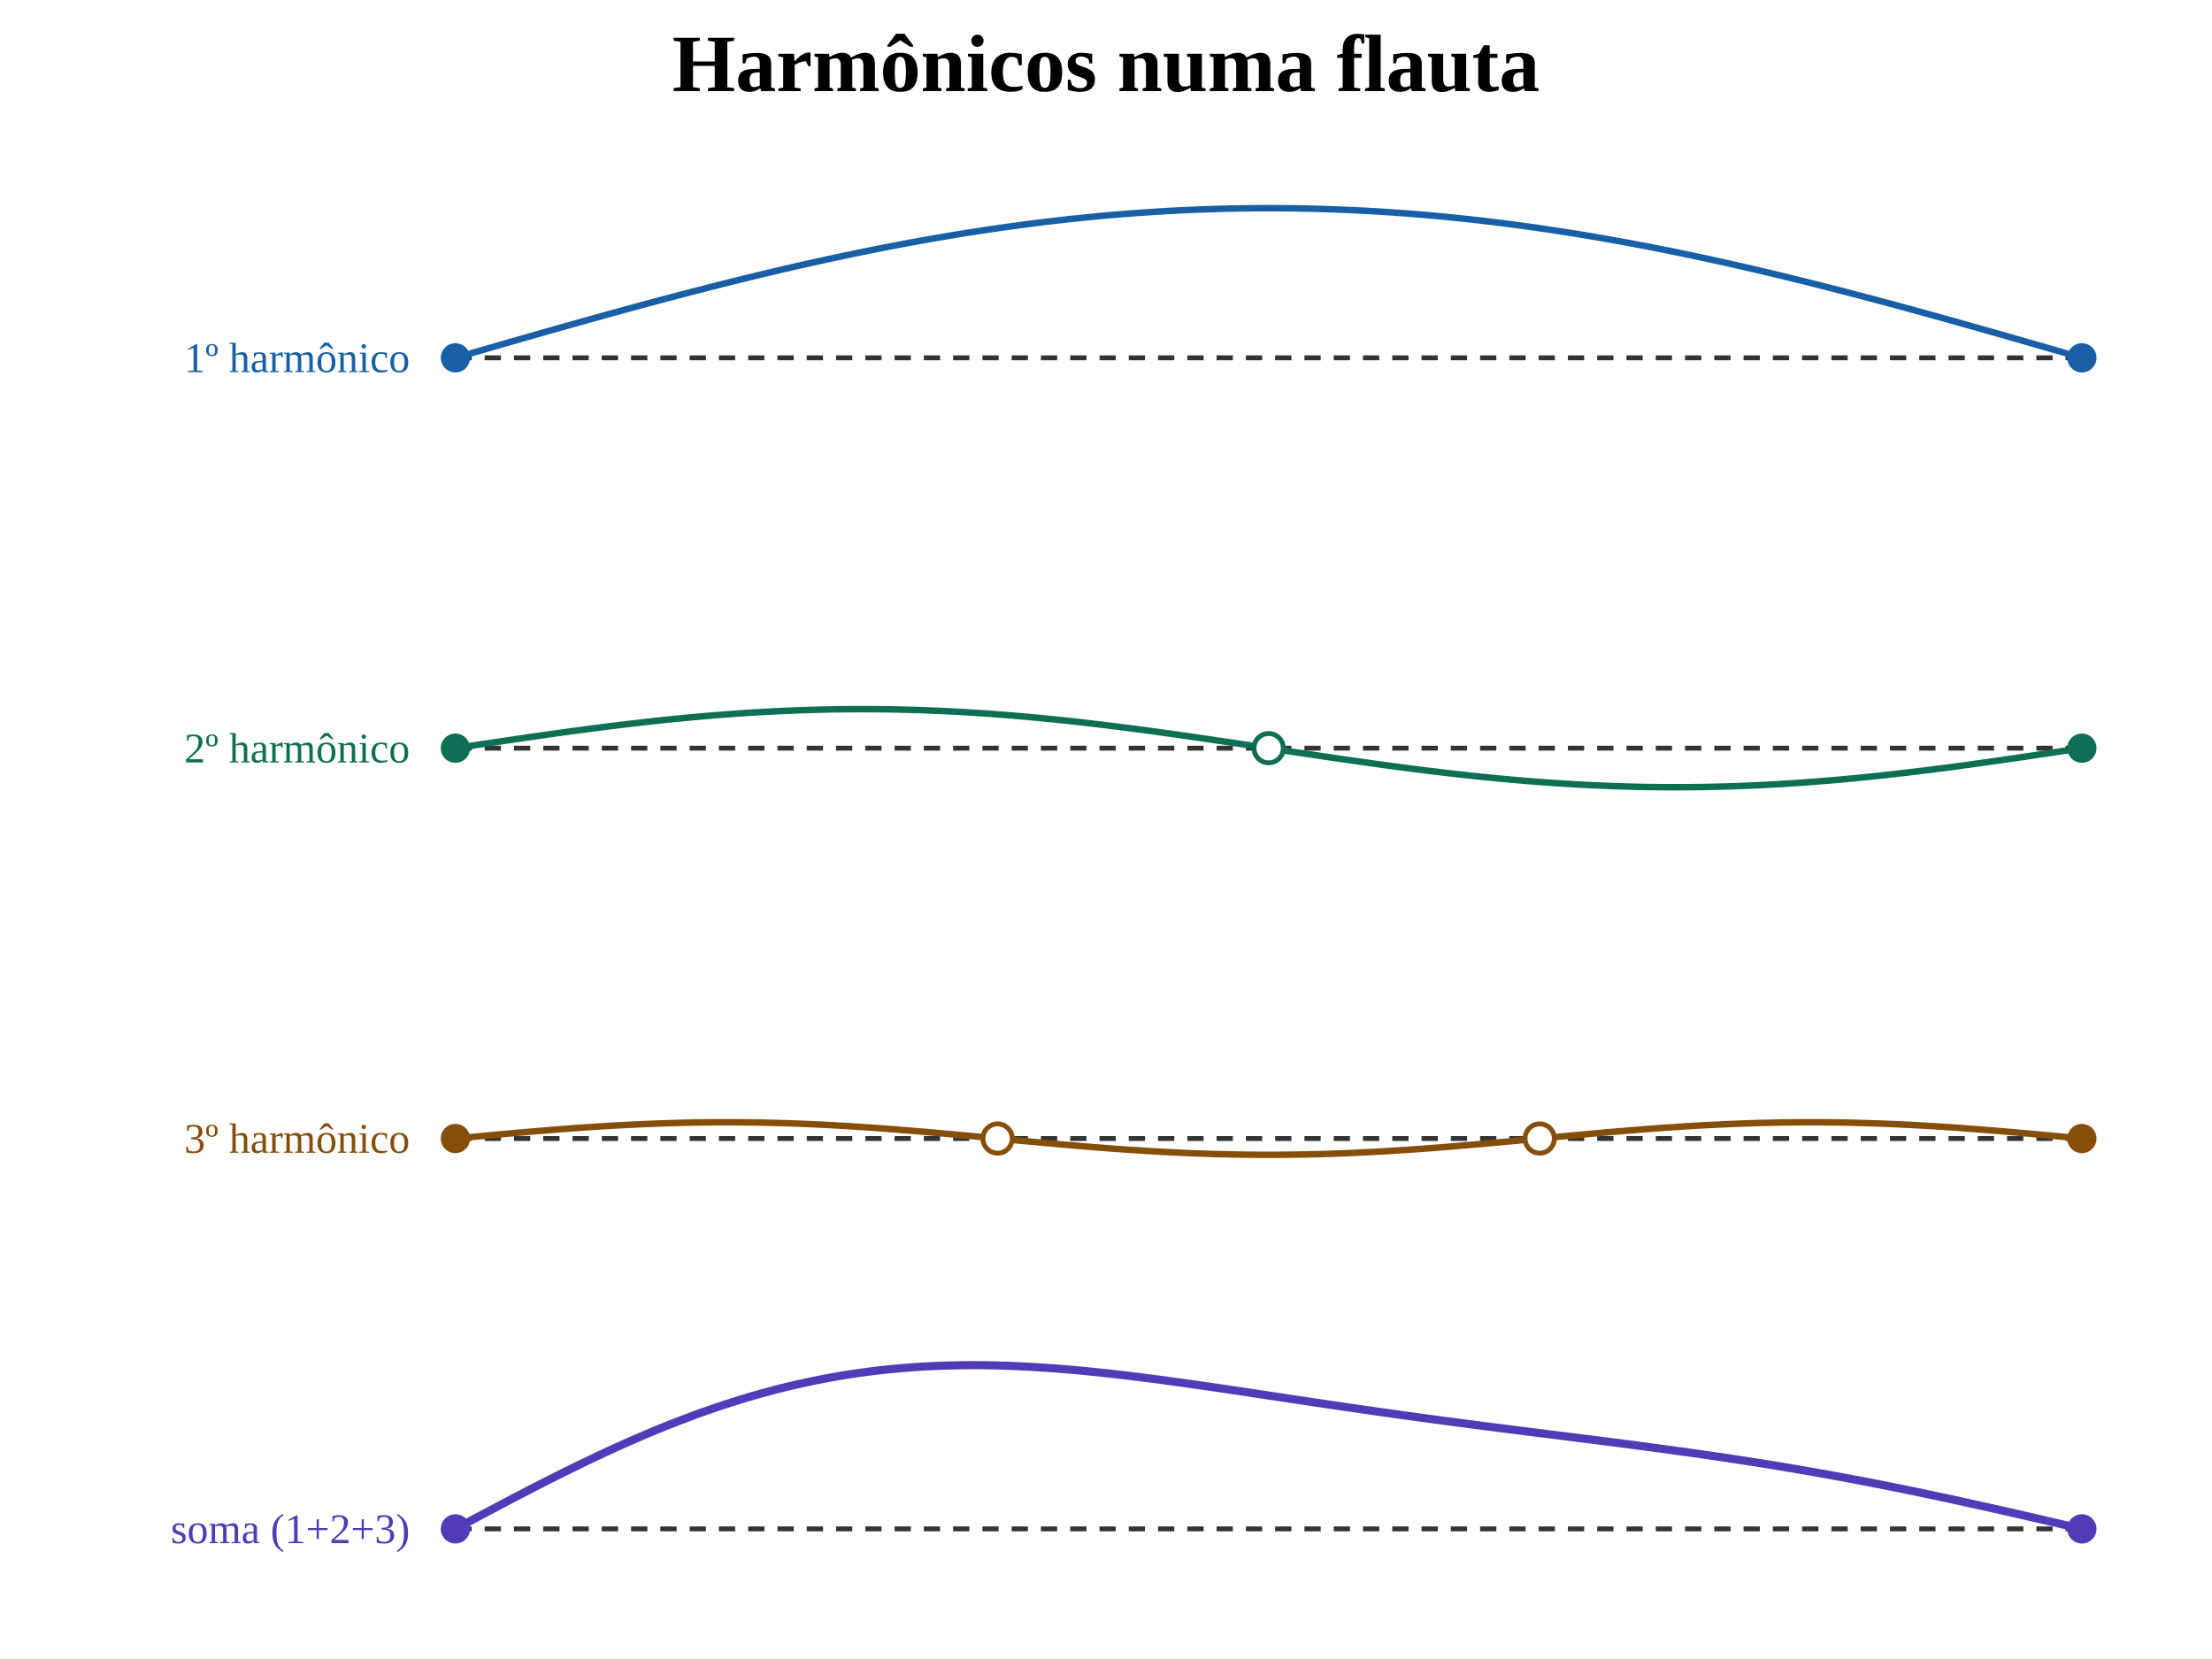
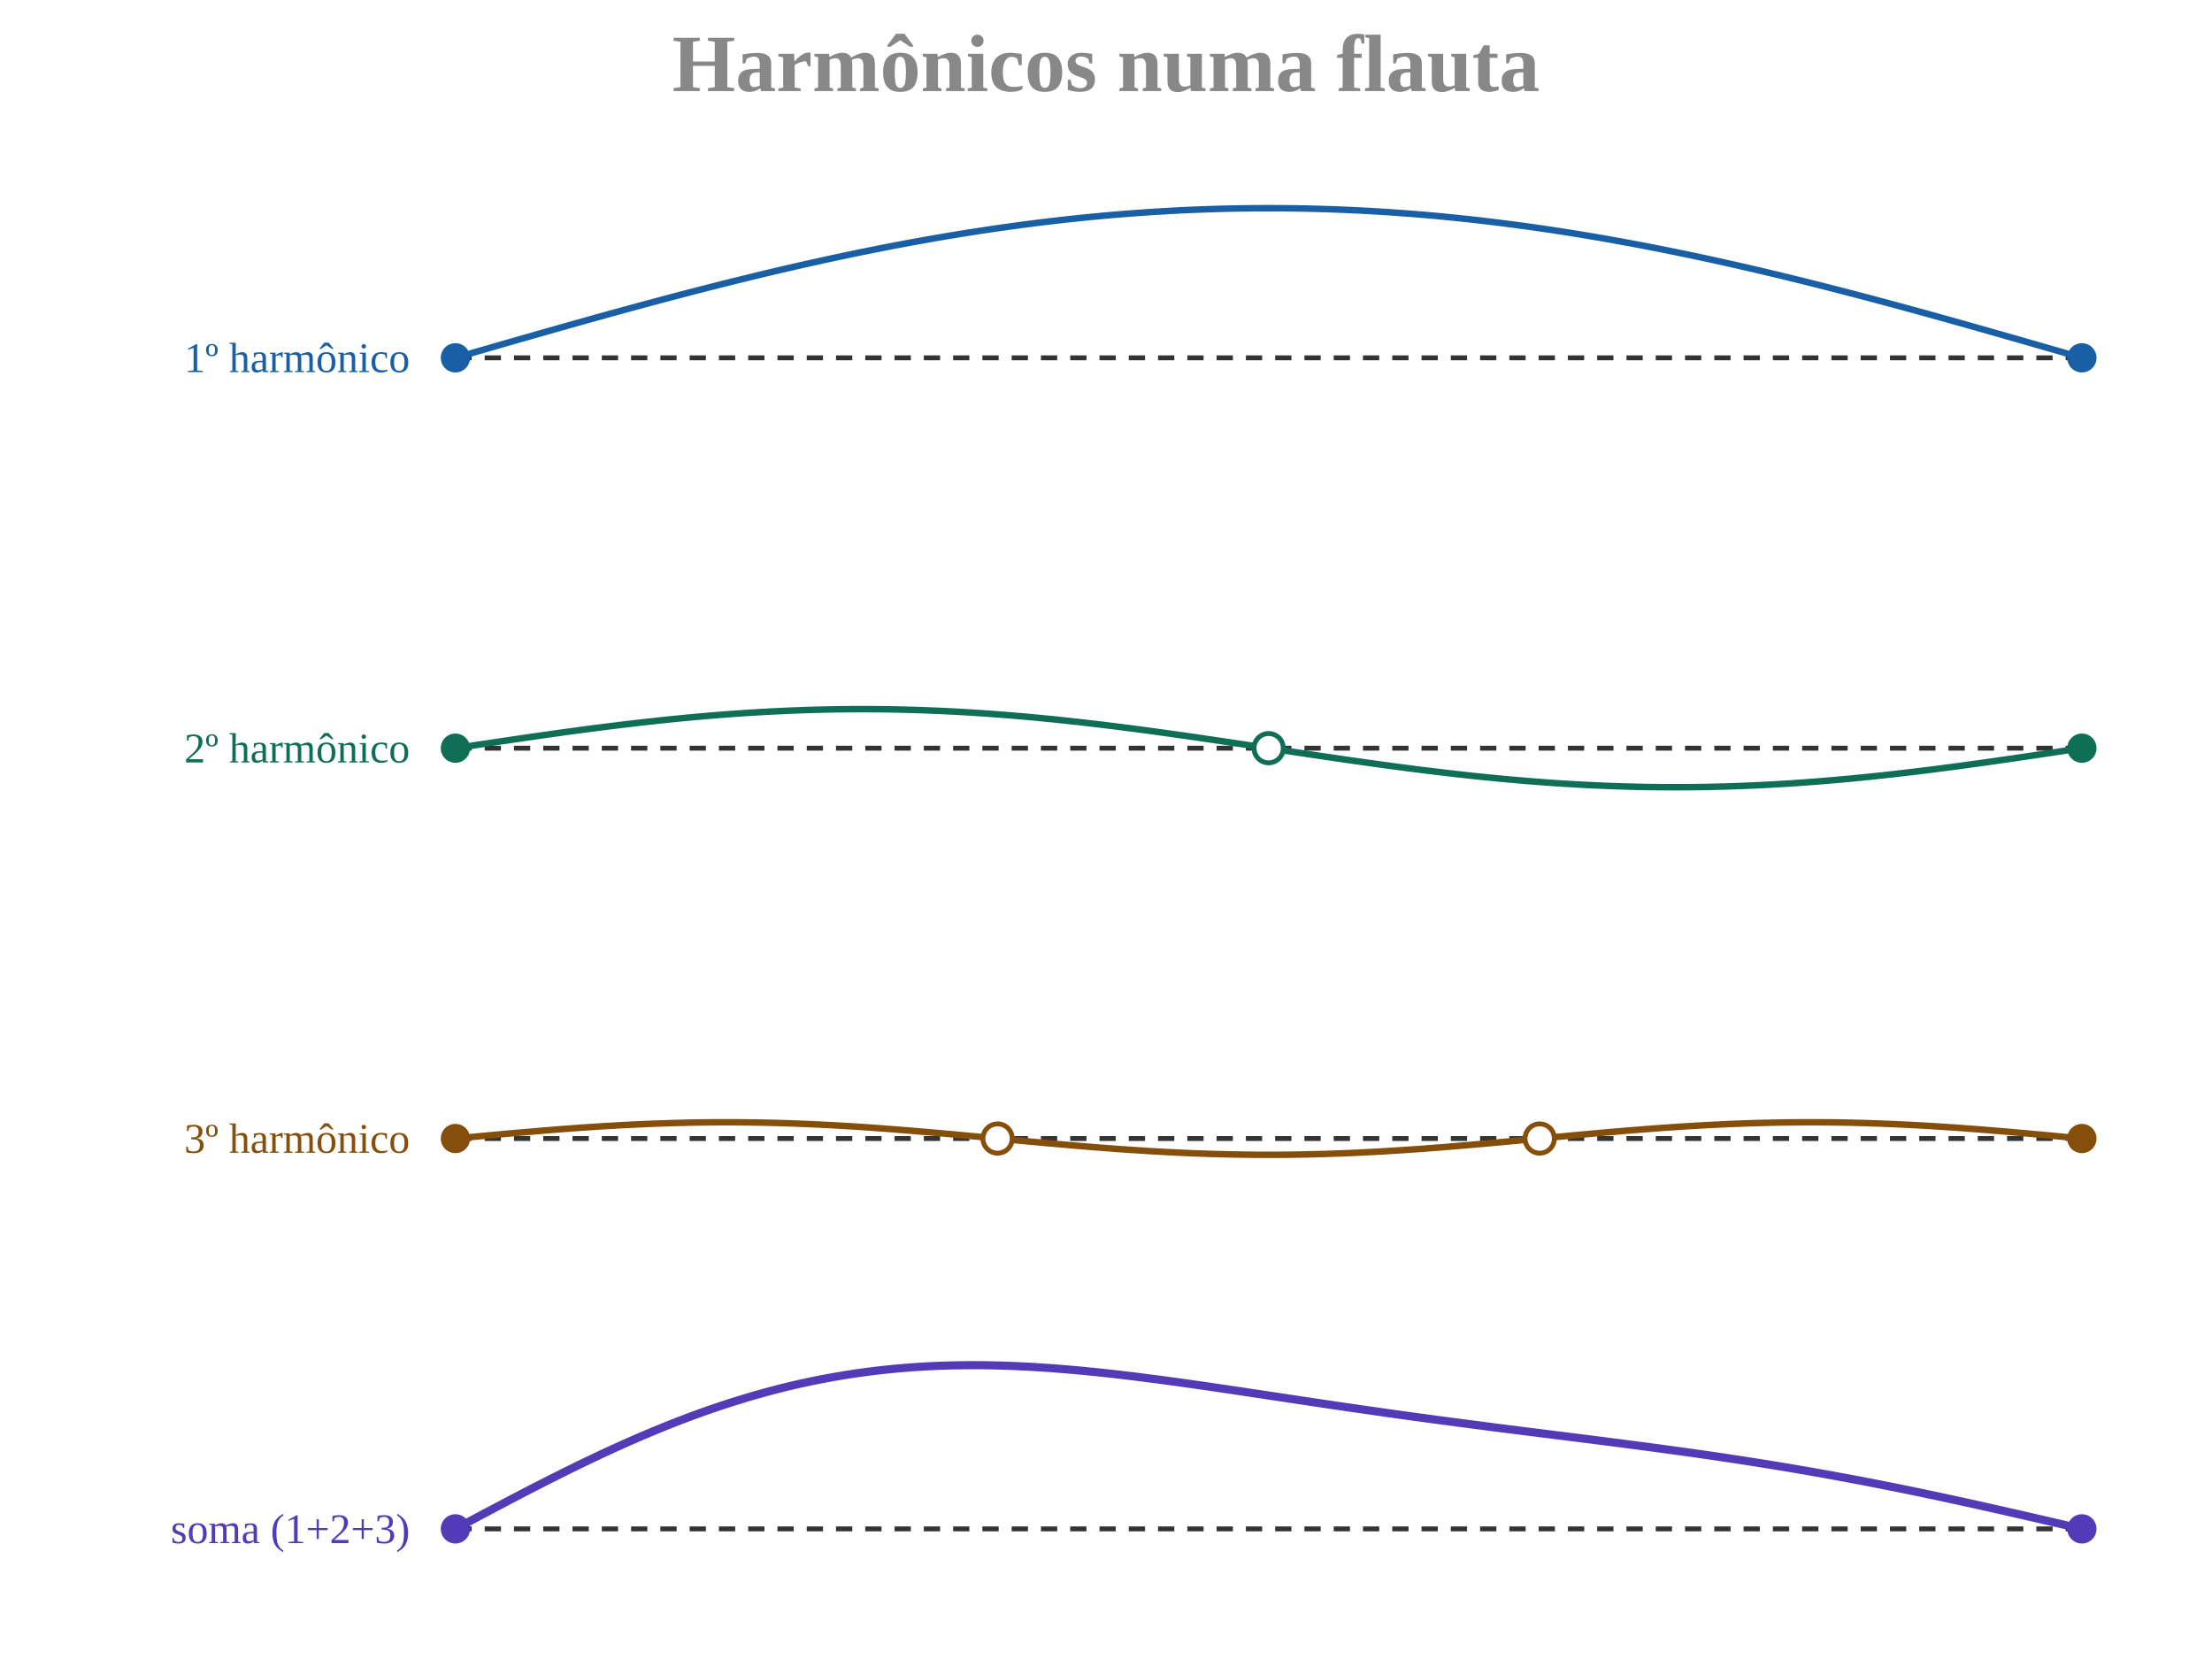
<svg xmlns="http://www.w3.org/2000/svg" viewBox="0 0 680 510" width="100%" role="img" aria-labelledby="svg-title-flauta svg-desc-flauta">
-   <text x="340" y="28" text-anchor="middle" font-size="25" font-family="var(--font-sans, sans-serif)" font-weight="600" fill="currentColor">Harmônicos numa flauta</text>
+   <text x="340" y="28" text-anchor="middle" font-size="25" font-family="var(--font-sans, sans-serif)" font-weight="600" fill="#888888">Harmônicos numa flauta</text>
  <line x1="140" y1="110" x2="640" y2="110" stroke="var(--color-border-tertiary, #333)" stroke-width="1.5" stroke-dasharray="5 4" />
  <path d="M140.00,110.00 L141.25,109.64 L142.50,109.28 L143.75,108.92 L145.00,108.56 L146.25,108.19 L147.50,107.83 L148.75,107.47 L150.00,107.11 L151.25,106.75 L152.50,106.39 L153.75,106.03 L155.00,105.67 L156.25,105.31 L157.50,104.95 L158.75,104.59 L160.00,104.23 L161.25,103.88 L162.50,103.52 L163.75,103.16 L165.00,102.80 L166.25,102.45 L167.50,102.09 L168.75,101.74 L170.00,101.38 L171.25,101.03 L172.50,100.67 L173.75,100.32 L175.00,99.97 L176.25,99.61 L177.50,99.26 L178.75,98.91 L180.00,98.56 L181.25,98.21 L182.50,97.86 L183.75,97.51 L185.00,97.17 L186.25,96.82 L187.50,96.47 L188.75,96.13 L190.00,95.79 L191.25,95.44 L192.50,95.10 L193.75,94.76 L195.00,94.42 L196.25,94.08 L197.50,93.74 L198.75,93.40 L200.00,93.07 L201.25,92.73 L202.50,92.40 L203.75,92.06 L205.00,91.73 L206.25,91.40 L207.50,91.07 L208.75,90.74 L210.00,90.41 L211.25,90.09 L212.50,89.76 L213.75,89.44 L215.00,89.12 L216.25,88.80 L217.50,88.48 L218.75,88.16 L220.00,87.84 L221.25,87.52 L222.50,87.21 L223.75,86.90 L225.00,86.58 L226.25,86.27 L227.50,85.97 L228.75,85.66 L230.00,85.35 L231.25,85.05 L232.50,84.74 L233.75,84.44 L235.00,84.14 L236.25,83.85 L237.50,83.55 L238.75,83.25 L240.00,82.96 L241.25,82.67 L242.50,82.38 L243.75,82.09 L245.00,81.81 L246.25,81.52 L247.50,81.24 L248.75,80.96 L250.00,80.68 L251.25,80.40 L252.50,80.13 L253.75,79.85 L255.00,79.58 L256.25,79.31 L257.50,79.04 L258.75,78.78 L260.00,78.51 L261.25,78.25 L262.50,77.99 L263.75,77.73 L265.00,77.47 L266.25,77.22 L267.50,76.97 L268.75,76.72 L270.00,76.47 L271.25,76.22 L272.50,75.98 L273.75,75.73 L275.00,75.49 L276.25,75.26 L277.50,75.02 L278.75,74.79 L280.00,74.56 L281.25,74.33 L282.50,74.10 L283.75,73.88 L285.00,73.65 L286.25,73.43 L287.50,73.21 L288.75,73.00 L290.00,72.79 L291.25,72.57 L292.50,72.37 L293.75,72.16 L295.00,71.95 L296.25,71.75 L297.50,71.55 L298.75,71.36 L300.00,71.16 L301.25,70.97 L302.50,70.78 L303.75,70.59 L305.00,70.41 L306.25,70.22 L307.50,70.04 L308.75,69.87 L310.00,69.69 L311.25,69.52 L312.50,69.35 L313.75,69.18 L315.00,69.01 L316.25,68.85 L317.50,68.69 L318.75,68.53 L320.00,68.38 L321.25,68.23 L322.50,68.08 L323.75,67.93 L325.00,67.78 L326.25,67.64 L327.50,67.50 L328.75,67.36 L330.00,67.23 L331.25,67.10 L332.50,66.97 L333.75,66.84 L335.00,66.72 L336.25,66.60 L337.50,66.48 L338.75,66.36 L340.00,66.25 L341.25,66.14 L342.50,66.03 L343.75,65.93 L345.00,65.83 L346.25,65.73 L347.50,65.63 L348.75,65.54 L350.00,65.45 L351.25,65.36 L352.50,65.27 L353.75,65.19 L355.00,65.11 L356.25,65.03 L357.50,64.96 L358.75,64.88 L360.00,64.81 L361.25,64.75 L362.50,64.68 L363.75,64.62 L365.00,64.57 L366.25,64.51 L367.50,64.46 L368.75,64.41 L370.00,64.36 L371.25,64.32 L372.50,64.28 L373.75,64.24 L375.00,64.20 L376.25,64.17 L377.50,64.14 L378.75,64.11 L380.00,64.09 L381.25,64.07 L382.50,64.05 L383.75,64.04 L385.00,64.02 L386.25,64.01 L387.50,64.01 L388.75,64.00 L390.00,64.00 L391.25,64.00 L392.50,64.01 L393.75,64.01 L395.00,64.02 L396.25,64.04 L397.50,64.05 L398.75,64.07 L400.00,64.09 L401.25,64.11 L402.50,64.14 L403.75,64.17 L405.00,64.20 L406.25,64.24 L407.50,64.28 L408.75,64.32 L410.00,64.36 L411.25,64.41 L412.50,64.46 L413.75,64.51 L415.00,64.57 L416.25,64.62 L417.50,64.68 L418.75,64.75 L420.00,64.81 L421.25,64.88 L422.50,64.96 L423.75,65.03 L425.00,65.11 L426.25,65.19 L427.50,65.27 L428.75,65.36 L430.00,65.45 L431.25,65.54 L432.50,65.63 L433.75,65.73 L435.00,65.83 L436.25,65.93 L437.50,66.03 L438.75,66.14 L440.00,66.25 L441.25,66.36 L442.50,66.48 L443.75,66.60 L445.00,66.72 L446.25,66.84 L447.50,66.97 L448.75,67.10 L450.00,67.23 L451.25,67.36 L452.50,67.50 L453.75,67.64 L455.00,67.78 L456.25,67.93 L457.50,68.08 L458.75,68.23 L460.00,68.38 L461.25,68.53 L462.50,68.69 L463.75,68.85 L465.00,69.01 L466.25,69.18 L467.50,69.35 L468.75,69.52 L470.00,69.69 L471.25,69.87 L472.50,70.04 L473.75,70.22 L475.00,70.41 L476.25,70.59 L477.50,70.78 L478.75,70.97 L480.00,71.16 L481.25,71.36 L482.50,71.55 L483.75,71.75 L485.00,71.95 L486.25,72.16 L487.50,72.37 L488.75,72.57 L490.00,72.79 L491.25,73.00 L492.50,73.21 L493.75,73.43 L495.00,73.65 L496.25,73.88 L497.50,74.10 L498.75,74.33 L500.00,74.56 L501.25,74.79 L502.50,75.02 L503.75,75.26 L505.00,75.49 L506.25,75.73 L507.50,75.98 L508.75,76.22 L510.00,76.47 L511.25,76.72 L512.50,76.97 L513.75,77.22 L515.00,77.47 L516.25,77.73 L517.50,77.99 L518.75,78.25 L520.00,78.51 L521.25,78.78 L522.50,79.04 L523.75,79.31 L525.00,79.58 L526.25,79.85 L527.50,80.13 L528.75,80.40 L530.00,80.68 L531.25,80.96 L532.50,81.24 L533.75,81.52 L535.00,81.81 L536.25,82.09 L537.50,82.38 L538.75,82.67 L540.00,82.96 L541.25,83.25 L542.50,83.55 L543.75,83.85 L545.00,84.14 L546.25,84.44 L547.50,84.74 L548.75,85.05 L550.00,85.35 L551.25,85.66 L552.50,85.97 L553.75,86.27 L555.00,86.58 L556.25,86.90 L557.50,87.21 L558.75,87.52 L560.00,87.84 L561.25,88.16 L562.50,88.48 L563.75,88.80 L565.00,89.12 L566.25,89.44 L567.50,89.76 L568.75,90.09 L570.00,90.41 L571.25,90.74 L572.50,91.07 L573.75,91.40 L575.00,91.73 L576.25,92.06 L577.50,92.40 L578.75,92.73 L580.00,93.07 L581.25,93.40 L582.50,93.74 L583.75,94.08 L585.00,94.42 L586.25,94.76 L587.50,95.10 L588.75,95.44 L590.00,95.79 L591.25,96.13 L592.50,96.47 L593.75,96.82 L595.00,97.17 L596.25,97.51 L597.50,97.86 L598.75,98.21 L600.00,98.56 L601.25,98.91 L602.50,99.26 L603.75,99.61 L605.00,99.97 L606.25,100.32 L607.50,100.67 L608.75,101.03 L610.00,101.38 L611.25,101.74 L612.50,102.09 L613.75,102.45 L615.00,102.80 L616.25,103.16 L617.50,103.52 L618.75,103.88 L620.00,104.23 L621.25,104.59 L622.50,104.95 L623.75,105.31 L625.00,105.67 L626.25,106.03 L627.50,106.39 L628.75,106.75 L630.00,107.11 L631.25,107.47 L632.50,107.83 L633.75,108.19 L635.00,108.56 L636.25,108.92 L637.50,109.28 L638.75,109.64 L640.00,110.00" fill="none" stroke="#185FA5" stroke-width="2" stroke-linecap="round" stroke-linejoin="round" />
  <circle cx="140" cy="110" r="4.5" fill="#185FA5" />
  <circle cx="640" cy="110" r="4.5" fill="#185FA5" />
  <text x="126" y="110" text-anchor="end" dominant-baseline="central" font-size="13" font-family="var(--font-sans, sans-serif)" font-weight="400" fill="#185FA5">1º harmônico</text>
  <line x1="140" y1="230" x2="640" y2="230" stroke="var(--color-border-tertiary, #333)" stroke-width="1.5" stroke-dasharray="5 4" />
  <path d="M140.00,230.00 L141.25,229.81 L142.50,229.62 L143.75,229.43 L145.00,229.25 L146.25,229.06 L147.50,228.87 L148.75,228.68 L150.00,228.50 L151.25,228.31 L152.50,228.12 L153.75,227.94 L155.00,227.75 L156.25,227.57 L157.50,227.38 L158.75,227.20 L160.00,227.02 L161.25,226.83 L162.50,226.65 L163.75,226.47 L165.00,226.29 L166.25,226.11 L167.50,225.94 L168.75,225.76 L170.00,225.58 L171.25,225.41 L172.50,225.23 L173.75,225.06 L175.00,224.89 L176.25,224.72 L177.50,224.55 L178.75,224.38 L180.00,224.22 L181.25,224.05 L182.50,223.89 L183.75,223.73 L185.00,223.57 L186.25,223.41 L187.50,223.25 L188.75,223.10 L190.00,222.95 L191.25,222.79 L192.50,222.65 L193.75,222.50 L195.00,222.35 L196.25,222.21 L197.50,222.06 L198.75,221.92 L200.00,221.79 L201.25,221.65 L202.50,221.51 L203.75,221.38 L205.00,221.25 L206.25,221.12 L207.50,221.00 L208.75,220.88 L210.00,220.75 L211.25,220.63 L212.50,220.52 L213.75,220.40 L215.00,220.29 L216.25,220.18 L217.50,220.08 L218.75,219.97 L220.00,219.87 L221.25,219.77 L222.50,219.67 L223.75,219.58 L225.00,219.48 L226.25,219.39 L227.50,219.31 L228.75,219.22 L230.00,219.14 L231.25,219.06 L232.50,218.99 L233.75,218.91 L235.00,218.84 L236.25,218.77 L237.50,218.71 L238.75,218.65 L240.00,218.59 L241.25,218.53 L242.50,218.48 L243.75,218.43 L245.00,218.38 L246.25,218.33 L247.50,218.29 L248.75,218.25 L250.00,218.21 L251.25,218.18 L252.50,218.15 L253.75,218.12 L255.00,218.09 L256.25,218.07 L257.50,218.05 L258.75,218.04 L260.00,218.02 L261.25,218.01 L262.50,218.01 L263.75,218.00 L265.00,218.00 L266.25,218.00 L267.50,218.01 L268.75,218.01 L270.00,218.02 L271.25,218.04 L272.50,218.05 L273.75,218.07 L275.00,218.09 L276.25,218.12 L277.50,218.15 L278.75,218.18 L280.00,218.21 L281.25,218.25 L282.50,218.29 L283.75,218.33 L285.00,218.38 L286.25,218.43 L287.50,218.48 L288.75,218.53 L290.00,218.59 L291.25,218.65 L292.50,218.71 L293.75,218.77 L295.00,218.84 L296.25,218.91 L297.50,218.99 L298.75,219.06 L300.00,219.14 L301.25,219.22 L302.50,219.31 L303.75,219.39 L305.00,219.48 L306.25,219.58 L307.50,219.67 L308.75,219.77 L310.00,219.87 L311.25,219.97 L312.50,220.08 L313.75,220.18 L315.00,220.29 L316.25,220.40 L317.50,220.52 L318.75,220.63 L320.00,220.75 L321.25,220.88 L322.50,221.00 L323.75,221.12 L325.00,221.25 L326.25,221.38 L327.50,221.51 L328.75,221.65 L330.00,221.79 L331.25,221.92 L332.50,222.06 L333.75,222.21 L335.00,222.35 L336.25,222.50 L337.50,222.65 L338.75,222.79 L340.00,222.95 L341.25,223.10 L342.50,223.25 L343.75,223.41 L345.00,223.57 L346.25,223.73 L347.50,223.89 L348.75,224.05 L350.00,224.22 L351.25,224.38 L352.50,224.55 L353.75,224.72 L355.00,224.89 L356.25,225.06 L357.50,225.23 L358.75,225.41 L360.00,225.58 L361.25,225.76 L362.50,225.94 L363.75,226.11 L365.00,226.29 L366.25,226.47 L367.50,226.65 L368.75,226.83 L370.00,227.02 L371.25,227.20 L372.50,227.38 L373.75,227.57 L375.00,227.75 L376.25,227.94 L377.50,228.12 L378.75,228.31 L380.00,228.50 L381.25,228.68 L382.50,228.87 L383.75,229.06 L385.00,229.25 L386.25,229.43 L387.50,229.62 L388.75,229.81 L390.00,230.00 L391.25,230.19 L392.50,230.38 L393.75,230.57 L395.00,230.75 L396.25,230.94 L397.50,231.13 L398.75,231.32 L400.00,231.50 L401.25,231.69 L402.50,231.88 L403.75,232.06 L405.00,232.25 L406.25,232.43 L407.50,232.62 L408.75,232.80 L410.00,232.98 L411.25,233.17 L412.50,233.35 L413.75,233.53 L415.00,233.71 L416.25,233.89 L417.50,234.06 L418.75,234.24 L420.00,234.42 L421.25,234.59 L422.50,234.77 L423.75,234.94 L425.00,235.11 L426.25,235.28 L427.50,235.45 L428.75,235.62 L430.00,235.78 L431.25,235.95 L432.50,236.11 L433.75,236.27 L435.00,236.43 L436.25,236.59 L437.50,236.75 L438.75,236.90 L440.00,237.05 L441.25,237.21 L442.50,237.35 L443.75,237.50 L445.00,237.65 L446.25,237.79 L447.50,237.94 L448.75,238.08 L450.00,238.21 L451.25,238.35 L452.50,238.49 L453.75,238.62 L455.00,238.75 L456.25,238.88 L457.50,239.00 L458.75,239.12 L460.00,239.25 L461.25,239.37 L462.50,239.48 L463.75,239.60 L465.00,239.71 L466.25,239.82 L467.50,239.92 L468.75,240.03 L470.00,240.13 L471.25,240.23 L472.50,240.33 L473.75,240.42 L475.00,240.52 L476.25,240.61 L477.50,240.69 L478.75,240.78 L480.00,240.86 L481.25,240.94 L482.50,241.01 L483.75,241.09 L485.00,241.16 L486.25,241.23 L487.50,241.29 L488.75,241.35 L490.00,241.41 L491.25,241.47 L492.50,241.52 L493.75,241.57 L495.00,241.62 L496.25,241.67 L497.50,241.71 L498.75,241.75 L500.00,241.79 L501.25,241.82 L502.50,241.85 L503.75,241.88 L505.00,241.91 L506.25,241.93 L507.50,241.95 L508.75,241.96 L510.00,241.98 L511.25,241.99 L512.50,241.99 L513.75,242.00 L515.00,242.00 L516.25,242.00 L517.50,241.99 L518.75,241.99 L520.00,241.98 L521.25,241.96 L522.50,241.95 L523.75,241.93 L525.00,241.91 L526.25,241.88 L527.50,241.85 L528.75,241.82 L530.00,241.79 L531.25,241.75 L532.50,241.71 L533.75,241.67 L535.00,241.62 L536.25,241.57 L537.50,241.52 L538.75,241.47 L540.00,241.41 L541.25,241.35 L542.50,241.29 L543.75,241.23 L545.00,241.16 L546.25,241.09 L547.50,241.01 L548.75,240.94 L550.00,240.86 L551.25,240.78 L552.50,240.69 L553.75,240.61 L555.00,240.52 L556.25,240.42 L557.50,240.33 L558.75,240.23 L560.00,240.13 L561.25,240.03 L562.50,239.92 L563.75,239.82 L565.00,239.71 L566.25,239.60 L567.50,239.48 L568.75,239.37 L570.00,239.25 L571.25,239.12 L572.50,239.00 L573.75,238.88 L575.00,238.75 L576.25,238.62 L577.50,238.49 L578.75,238.35 L580.00,238.21 L581.25,238.08 L582.50,237.94 L583.75,237.79 L585.00,237.65 L586.25,237.50 L587.50,237.35 L588.75,237.21 L590.00,237.05 L591.25,236.90 L592.50,236.75 L593.75,236.59 L595.00,236.43 L596.25,236.27 L597.50,236.11 L598.75,235.95 L600.00,235.78 L601.25,235.62 L602.50,235.45 L603.75,235.28 L605.00,235.11 L606.25,234.94 L607.50,234.77 L608.75,234.59 L610.00,234.42 L611.25,234.24 L612.50,234.06 L613.75,233.89 L615.00,233.71 L616.25,233.53 L617.50,233.35 L618.75,233.17 L620.00,232.98 L621.25,232.80 L622.50,232.62 L623.75,232.43 L625.00,232.25 L626.25,232.06 L627.50,231.88 L628.75,231.69 L630.00,231.50 L631.25,231.32 L632.50,231.13 L633.75,230.94 L635.00,230.75 L636.25,230.57 L637.50,230.38 L638.75,230.19 L640.00,230.00" fill="none" stroke="#0F6E56" stroke-width="2" stroke-linecap="round" stroke-linejoin="round" />
  <circle cx="140" cy="230" r="4.5" fill="#0F6E56" />
  <circle cx="640" cy="230" r="4.5" fill="#0F6E56" />
  <circle cx="390.00" cy="230" r="4.5" fill="var(--color-background-primary, #fff)" stroke="#0F6E56" stroke-width="1.5" />
  <text x="126" y="230" text-anchor="end" dominant-baseline="central" font-size="13" font-family="var(--font-sans, sans-serif)" font-weight="400" fill="#0F6E56">2º harmônico</text>
  <line x1="140" y1="350" x2="640" y2="350" stroke="var(--color-border-tertiary, #333)" stroke-width="1.5" stroke-dasharray="5 4" />
  <path d="M140.00,350.00 L141.25,349.88 L142.50,349.76 L143.75,349.65 L145.00,349.53 L146.25,349.41 L147.50,349.30 L148.75,349.18 L150.00,349.06 L151.25,348.95 L152.50,348.83 L153.75,348.72 L155.00,348.61 L156.25,348.49 L157.50,348.38 L158.75,348.27 L160.00,348.16 L161.25,348.05 L162.50,347.94 L163.75,347.84 L165.00,347.73 L166.25,347.63 L167.50,347.52 L168.75,347.42 L170.00,347.32 L171.25,347.22 L172.50,347.12 L173.75,347.03 L175.00,346.94 L176.25,346.84 L177.50,346.75 L178.75,346.66 L180.00,346.58 L181.25,346.49 L182.50,346.41 L183.75,346.33 L185.00,346.25 L186.25,346.17 L187.50,346.10 L188.75,346.03 L190.00,345.95 L191.25,345.89 L192.50,345.82 L193.75,345.76 L195.00,345.70 L196.25,345.64 L197.50,345.58 L198.75,345.53 L200.00,345.48 L201.25,345.43 L202.50,345.38 L203.75,345.34 L205.00,345.30 L206.25,345.26 L207.50,345.22 L208.75,345.19 L210.00,345.16 L211.25,345.13 L212.50,345.10 L213.75,345.08 L215.00,345.06 L216.25,345.04 L217.50,345.03 L218.75,345.02 L220.00,345.01 L221.25,345.00 L222.50,345.00 L223.75,345.00 L225.00,345.00 L226.25,345.01 L227.50,345.02 L228.75,345.03 L230.00,345.04 L231.25,345.06 L232.50,345.07 L233.75,345.10 L235.00,345.12 L236.25,345.15 L237.50,345.18 L238.75,345.21 L240.00,345.24 L241.25,345.28 L242.50,345.32 L243.75,345.37 L245.00,345.41 L246.25,345.46 L247.50,345.51 L248.75,345.56 L250.00,345.62 L251.25,345.68 L252.50,345.74 L253.75,345.80 L255.00,345.86 L256.25,345.93 L257.50,346.00 L258.75,346.07 L260.00,346.15 L261.25,346.22 L262.50,346.30 L263.75,346.38 L265.00,346.46 L266.25,346.55 L267.50,346.63 L268.75,346.72 L270.00,346.81 L271.25,346.90 L272.50,347.00 L273.75,347.09 L275.00,347.19 L276.25,347.29 L277.50,347.39 L278.75,347.49 L280.00,347.59 L281.25,347.70 L282.50,347.80 L283.75,347.91 L285.00,348.01 L286.25,348.12 L287.50,348.23 L288.75,348.34 L290.00,348.45 L291.25,348.57 L292.50,348.68 L293.75,348.79 L295.00,348.91 L296.25,349.02 L297.50,349.14 L298.75,349.26 L300.00,349.37 L301.25,349.49 L302.50,349.61 L303.75,349.73 L305.00,349.84 L306.25,349.96 L307.50,350.08 L308.75,350.20 L310.00,350.31 L311.25,350.43 L312.50,350.55 L313.75,350.67 L315.00,350.78 L316.25,350.90 L317.50,351.01 L318.75,351.13 L320.00,351.24 L321.25,351.36 L322.50,351.47 L323.75,351.58 L325.00,351.69 L326.25,351.80 L327.50,351.91 L328.75,352.02 L330.00,352.13 L331.25,352.23 L332.50,352.34 L333.75,352.44 L335.00,352.55 L336.25,352.65 L337.50,352.75 L338.75,352.84 L340.00,352.94 L341.25,353.03 L342.50,353.13 L343.75,353.22 L345.00,353.31 L346.25,353.39 L347.50,353.48 L348.75,353.56 L350.00,353.64 L351.25,353.72 L352.50,353.80 L353.75,353.88 L355.00,353.95 L356.25,354.02 L357.50,354.09 L358.75,354.16 L360.00,354.22 L361.25,354.28 L362.50,354.34 L363.75,354.40 L365.00,354.46 L366.25,354.51 L367.50,354.56 L368.75,354.60 L370.00,354.65 L371.25,354.69 L372.50,354.73 L373.75,354.77 L375.00,354.80 L376.25,354.83 L377.50,354.86 L378.75,354.89 L380.00,354.91 L381.25,354.93 L382.50,354.95 L383.75,354.97 L385.00,354.98 L386.25,354.99 L387.50,354.99 L388.75,355.00 L390.00,355.00 L391.25,355.00 L392.50,354.99 L393.75,354.99 L395.00,354.98 L396.25,354.97 L397.50,354.95 L398.75,354.93 L400.00,354.91 L401.25,354.89 L402.50,354.86 L403.75,354.83 L405.00,354.80 L406.25,354.77 L407.50,354.73 L408.75,354.69 L410.00,354.65 L411.25,354.60 L412.50,354.56 L413.75,354.51 L415.00,354.46 L416.25,354.40 L417.50,354.34 L418.75,354.28 L420.00,354.22 L421.25,354.16 L422.50,354.09 L423.75,354.02 L425.00,353.95 L426.25,353.88 L427.50,353.80 L428.75,353.72 L430.00,353.64 L431.25,353.56 L432.50,353.48 L433.75,353.39 L435.00,353.31 L436.25,353.22 L437.50,353.13 L438.75,353.03 L440.00,352.94 L441.25,352.84 L442.50,352.75 L443.75,352.65 L445.00,352.55 L446.25,352.44 L447.50,352.34 L448.75,352.23 L450.00,352.13 L451.25,352.02 L452.50,351.91 L453.75,351.80 L455.00,351.69 L456.25,351.58 L457.50,351.47 L458.75,351.36 L460.00,351.24 L461.25,351.13 L462.50,351.01 L463.75,350.90 L465.00,350.78 L466.25,350.67 L467.50,350.55 L468.75,350.43 L470.00,350.31 L471.25,350.20 L472.50,350.08 L473.75,349.96 L475.00,349.84 L476.25,349.73 L477.50,349.61 L478.75,349.49 L480.00,349.37 L481.25,349.26 L482.50,349.14 L483.75,349.02 L485.00,348.91 L486.25,348.79 L487.50,348.68 L488.75,348.57 L490.00,348.45 L491.25,348.34 L492.50,348.23 L493.75,348.12 L495.00,348.01 L496.25,347.91 L497.50,347.80 L498.75,347.70 L500.00,347.59 L501.25,347.49 L502.50,347.39 L503.75,347.29 L505.00,347.19 L506.25,347.09 L507.50,347.00 L508.75,346.90 L510.00,346.81 L511.25,346.72 L512.50,346.63 L513.75,346.55 L515.00,346.46 L516.25,346.38 L517.50,346.30 L518.75,346.22 L520.00,346.15 L521.25,346.07 L522.50,346.00 L523.75,345.93 L525.00,345.86 L526.25,345.80 L527.50,345.74 L528.75,345.68 L530.00,345.62 L531.25,345.56 L532.50,345.51 L533.75,345.46 L535.00,345.41 L536.25,345.37 L537.50,345.32 L538.75,345.28 L540.00,345.24 L541.25,345.21 L542.50,345.18 L543.75,345.15 L545.00,345.12 L546.25,345.10 L547.50,345.07 L548.75,345.06 L550.00,345.04 L551.25,345.03 L552.50,345.02 L553.75,345.01 L555.00,345.00 L556.25,345.00 L557.50,345.00 L558.75,345.00 L560.00,345.01 L561.25,345.02 L562.50,345.03 L563.75,345.04 L565.00,345.06 L566.25,345.08 L567.50,345.10 L568.75,345.13 L570.00,345.16 L571.25,345.19 L572.50,345.22 L573.75,345.26 L575.00,345.30 L576.25,345.34 L577.50,345.38 L578.75,345.43 L580.00,345.48 L581.25,345.53 L582.50,345.58 L583.75,345.64 L585.00,345.70 L586.25,345.76 L587.50,345.82 L588.75,345.89 L590.00,345.95 L591.25,346.03 L592.50,346.10 L593.75,346.17 L595.00,346.25 L596.25,346.33 L597.50,346.41 L598.75,346.49 L600.00,346.58 L601.25,346.66 L602.50,346.75 L603.75,346.84 L605.00,346.94 L606.25,347.03 L607.50,347.12 L608.75,347.22 L610.00,347.32 L611.25,347.42 L612.50,347.52 L613.75,347.63 L615.00,347.73 L616.25,347.84 L617.50,347.94 L618.75,348.05 L620.00,348.16 L621.25,348.27 L622.50,348.38 L623.75,348.49 L625.00,348.61 L626.25,348.72 L627.50,348.83 L628.75,348.95 L630.00,349.06 L631.25,349.18 L632.50,349.30 L633.75,349.41 L635.00,349.53 L636.25,349.65 L637.50,349.76 L638.75,349.88 L640.00,350.00" fill="none" stroke="#854F0B" stroke-width="2" stroke-linecap="round" stroke-linejoin="round" />
  <circle cx="140" cy="350" r="4.5" fill="#854F0B" />
  <circle cx="640" cy="350" r="4.5" fill="#854F0B" />
  <circle cx="306.67" cy="350" r="4.5" fill="var(--color-background-primary, #fff)" stroke="#854F0B" stroke-width="1.5" />
  <circle cx="473.33" cy="350" r="4.5" fill="var(--color-background-primary, #fff)" stroke="#854F0B" stroke-width="1.5" />
  <text x="126" y="350" text-anchor="end" dominant-baseline="central" font-size="13" font-family="var(--font-sans, sans-serif)" font-weight="400" fill="#854F0B">3º harmônico</text>
  <line x1="140" y1="470" x2="640" y2="470" stroke="var(--color-border-tertiary, #333)" stroke-width="1.5" stroke-dasharray="5 4" />
  <path d="M140.00,470.00 L141.25,469.33 L142.50,468.67 L143.75,468.00 L145.00,467.33 L146.25,466.66 L147.50,466.00 L148.75,465.33 L150.00,464.67 L151.25,464.01 L152.50,463.35 L153.75,462.69 L155.00,462.03 L156.25,461.37 L157.50,460.71 L158.75,460.06 L160.00,459.41 L161.25,458.76 L162.50,458.11 L163.75,457.47 L165.00,456.83 L166.25,456.19 L167.50,455.55 L168.75,454.91 L170.00,454.28 L171.25,453.66 L172.50,453.03 L173.75,452.41 L175.00,451.79 L176.25,451.18 L177.50,450.57 L178.75,449.96 L180.00,449.36 L181.25,448.76 L182.50,448.16 L183.75,447.57 L185.00,446.99 L186.25,446.40 L187.50,445.83 L188.75,445.25 L190.00,444.69 L191.25,444.12 L192.50,443.57 L193.75,443.01 L195.00,442.47 L196.25,441.92 L197.50,441.39 L198.75,440.85 L200.00,440.33 L201.25,439.81 L202.50,439.29 L203.75,438.78 L205.00,438.28 L206.25,437.78 L207.50,437.29 L208.75,436.80 L210.00,436.33 L211.25,435.85 L212.50,435.38 L213.75,434.92 L215.00,434.47 L216.25,434.02 L217.50,433.58 L218.75,433.15 L220.00,432.72 L221.25,432.30 L222.50,431.88 L223.75,431.47 L225.00,431.07 L226.25,430.68 L227.50,430.29 L228.75,429.91 L230.00,429.53 L231.25,429.17 L232.50,428.81 L233.75,428.45 L235.00,428.11 L236.25,427.77 L237.50,427.44 L238.75,427.11 L240.00,426.79 L241.25,426.48 L242.50,426.18 L243.75,425.88 L245.00,425.59 L246.25,425.31 L247.50,425.04 L248.75,424.77 L250.00,424.51 L251.25,424.26 L252.50,424.01 L253.75,423.77 L255.00,423.54 L256.25,423.31 L257.50,423.10 L258.75,422.89 L260.00,422.68 L261.25,422.49 L262.50,422.30 L263.75,422.11 L265.00,421.94 L266.25,421.77 L267.50,421.61 L268.75,421.45 L270.00,421.30 L271.25,421.16 L272.50,421.03 L273.75,420.90 L275.00,420.78 L276.25,420.66 L277.50,420.56 L278.75,420.46 L280.00,420.36 L281.25,420.27 L282.50,420.19 L283.75,420.11 L285.00,420.04 L286.25,419.98 L287.50,419.92 L288.75,419.87 L290.00,419.83 L291.25,419.79 L292.50,419.76 L293.75,419.73 L295.00,419.71 L296.25,419.69 L297.50,419.68 L298.75,419.68 L300.00,419.68 L301.25,419.68 L302.50,419.69 L303.75,419.71 L305.00,419.73 L306.25,419.76 L307.50,419.79 L308.75,419.83 L310.00,419.87 L311.25,419.92 L312.50,419.97 L313.75,420.03 L315.00,420.09 L316.25,420.15 L317.50,420.22 L318.75,420.30 L320.00,420.38 L321.25,420.46 L322.50,420.54 L323.75,420.63 L325.00,420.73 L326.25,420.83 L327.50,420.93 L328.75,421.04 L330.00,421.14 L331.25,421.26 L332.50,421.37 L333.75,421.49 L335.00,421.62 L336.25,421.74 L337.50,421.87 L338.75,422.00 L340.00,422.14 L341.25,422.27 L342.50,422.41 L343.75,422.56 L345.00,422.70 L346.25,422.85 L347.50,423.00 L348.75,423.15 L350.00,423.31 L351.25,423.47 L352.50,423.63 L353.75,423.79 L355.00,423.95 L356.25,424.11 L357.50,424.28 L358.75,424.45 L360.00,424.62 L361.25,424.79 L362.50,424.96 L363.75,425.14 L365.00,425.31 L366.25,425.49 L367.50,425.67 L368.75,425.85 L370.00,426.03 L371.25,426.21 L372.50,426.39 L373.75,426.57 L375.00,426.76 L376.25,426.94 L377.50,427.13 L378.75,427.31 L380.00,427.50 L381.25,427.68 L382.50,427.87 L383.75,428.06 L385.00,428.25 L386.25,428.44 L387.50,428.62 L388.75,428.81 L390.00,429.00 L391.25,429.19 L392.50,429.38 L393.75,429.57 L395.00,429.75 L396.25,429.94 L397.50,430.13 L398.75,430.32 L400.00,430.51 L401.25,430.69 L402.50,430.88 L403.75,431.07 L405.00,431.25 L406.25,431.44 L407.50,431.63 L408.75,431.81 L410.00,432.00 L411.25,432.18 L412.50,432.36 L413.75,432.55 L415.00,432.73 L416.25,432.91 L417.50,433.09 L418.75,433.27 L420.00,433.45 L421.25,433.63 L422.50,433.81 L423.75,433.99 L425.00,434.17 L426.25,434.34 L427.50,434.52 L428.75,434.70 L430.00,434.87 L431.25,435.05 L432.50,435.22 L433.75,435.39 L435.00,435.56 L436.25,435.73 L437.50,435.90 L438.75,436.07 L440.00,436.24 L441.25,436.41 L442.50,436.58 L443.75,436.75 L445.00,436.91 L446.25,437.08 L447.50,437.24 L448.75,437.41 L450.00,437.57 L451.25,437.74 L452.50,437.90 L453.75,438.06 L455.00,438.22 L456.25,438.39 L457.50,438.55 L458.75,438.71 L460.00,438.87 L461.25,439.03 L462.50,439.19 L463.75,439.35 L465.00,439.50 L466.25,439.66 L467.50,439.82 L468.75,439.98 L470.00,440.14 L471.25,440.29 L472.50,440.45 L473.75,440.61 L475.00,440.76 L476.25,440.92 L477.50,441.08 L478.75,441.24 L480.00,441.39 L481.25,441.55 L482.50,441.71 L483.75,441.86 L485.00,442.02 L486.25,442.18 L487.50,442.34 L488.75,442.49 L490.00,442.65 L491.25,442.81 L492.50,442.97 L493.75,443.13 L495.00,443.29 L496.25,443.45 L497.50,443.61 L498.75,443.77 L500.00,443.94 L501.25,444.10 L502.50,444.26 L503.75,444.43 L505.00,444.59 L506.25,444.76 L507.50,444.92 L508.75,445.09 L510.00,445.26 L511.25,445.43 L512.50,445.60 L513.75,445.77 L515.00,445.94 L516.25,446.11 L517.50,446.28 L518.75,446.46 L520.00,446.63 L521.25,446.81 L522.50,446.99 L523.75,447.17 L525.00,447.35 L526.25,447.53 L527.50,447.71 L528.75,447.90 L530.00,448.08 L531.25,448.27 L532.50,448.46 L533.75,448.65 L535.00,448.84 L536.25,449.03 L537.50,449.23 L538.75,449.42 L540.00,449.62 L541.25,449.82 L542.50,450.02 L543.75,450.22 L545.00,450.42 L546.25,450.63 L547.50,450.83 L548.75,451.04 L550.00,451.25 L551.25,451.46 L552.50,451.67 L553.75,451.89 L555.00,452.10 L556.25,452.32 L557.50,452.54 L558.75,452.76 L560.00,452.98 L561.25,453.20 L562.50,453.43 L563.75,453.66 L565.00,453.89 L566.25,454.12 L567.50,454.35 L568.75,454.58 L570.00,454.82 L571.25,455.05 L572.50,455.29 L573.75,455.53 L575.00,455.77 L576.25,456.02 L577.50,456.26 L578.75,456.51 L580.00,456.76 L581.25,457.01 L582.50,457.26 L583.75,457.51 L585.00,457.76 L586.25,458.02 L587.50,458.28 L588.75,458.53 L590.00,458.79 L591.25,459.05 L592.50,459.32 L593.75,459.58 L595.00,459.85 L596.25,460.11 L597.50,460.38 L598.75,460.65 L600.00,460.92 L601.25,461.19 L602.50,461.46 L603.75,461.74 L605.00,462.01 L606.25,462.29 L607.50,462.56 L608.75,462.84 L610.00,463.12 L611.25,463.40 L612.50,463.68 L613.75,463.96 L615.00,464.24 L616.25,464.53 L617.50,464.81 L618.75,465.09 L620.00,465.38 L621.25,465.66 L622.50,465.95 L623.75,466.24 L625.00,466.52 L626.25,466.81 L627.50,467.10 L628.75,467.39 L630.00,467.68 L631.25,467.97 L632.50,468.26 L633.75,468.55 L635.00,468.84 L636.25,469.13 L637.50,469.42 L638.75,469.71 L640.00,470.00" fill="none" stroke="#533AB7" stroke-width="2.5" stroke-linecap="round" stroke-linejoin="round" />
  <circle cx="140" cy="470" r="4.5" fill="#533AB7" />
  <circle cx="640" cy="470" r="4.5" fill="#533AB7" />
  <text x="126" y="470" text-anchor="end" dominant-baseline="central" font-size="13" font-family="var(--font-sans, sans-serif)" font-weight="500" fill="#533AB7">soma (1+2+3)</text>
</svg>
